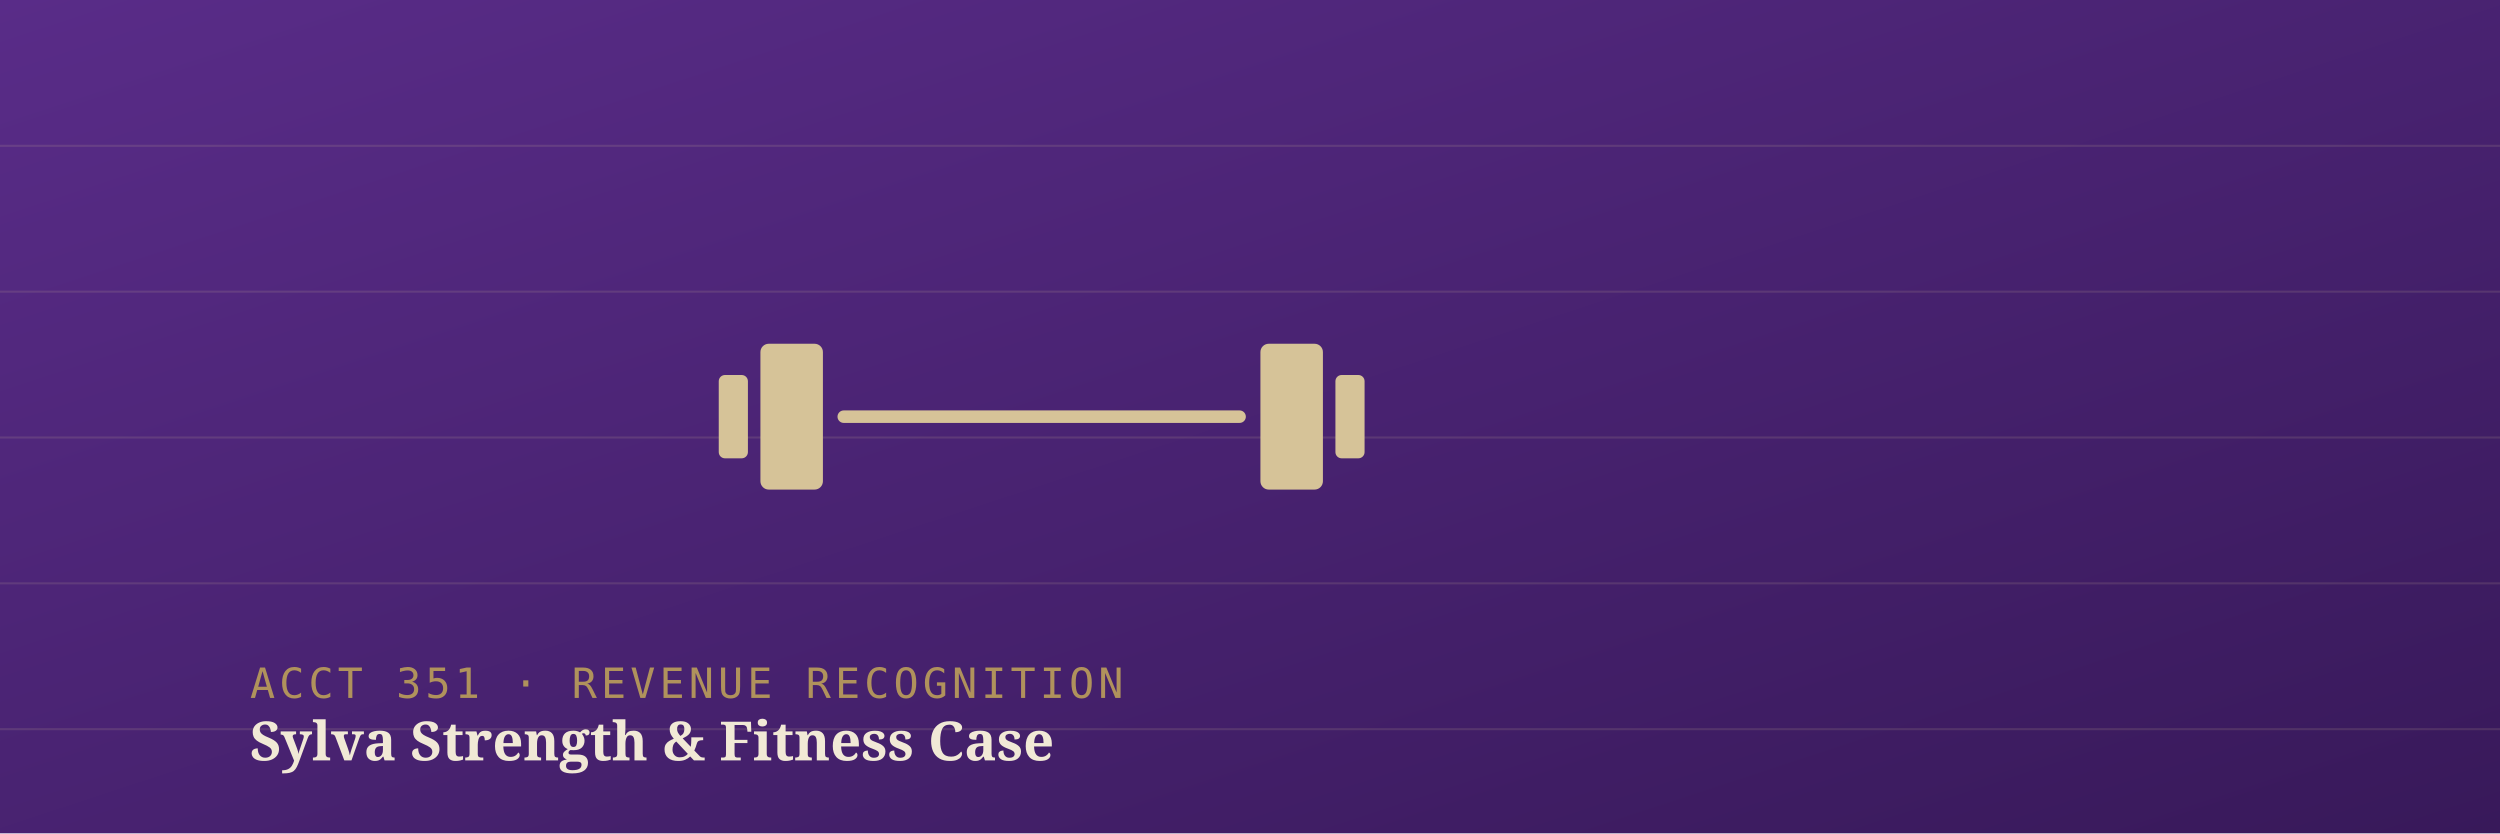
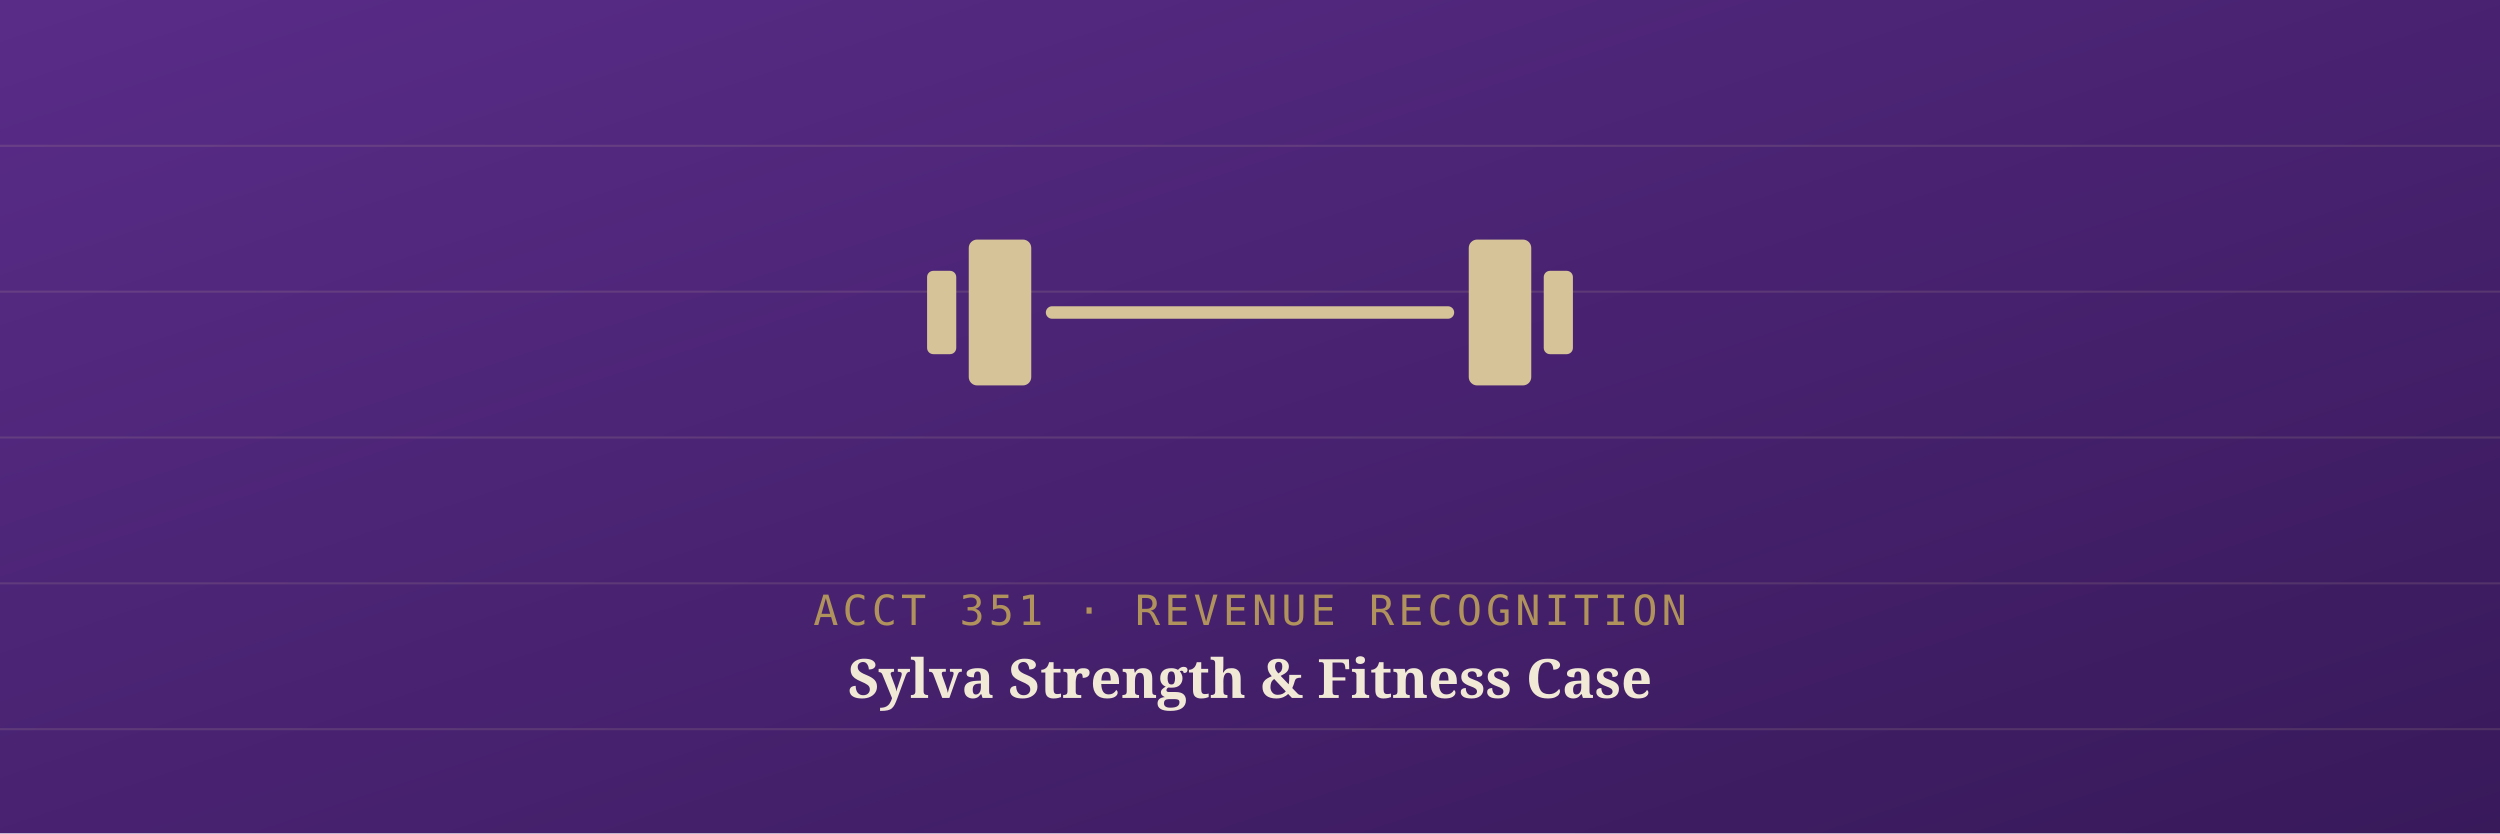
<svg xmlns="http://www.w3.org/2000/svg" viewBox="0 0 1200 400">
  <defs>
    <linearGradient id="bg6" x1="0%" y1="0%" x2="100%" y2="100%">
      <stop offset="0%" stop-color="#592C88" />
      <stop offset="100%" stop-color="#38195A" />
    </linearGradient>
  </defs>
  <rect width="1200" height="400" fill="url(#bg6)" />
  <g stroke="#D6C398" stroke-opacity="0.14" stroke-width="1">
    <line x1="0" y1="70" x2="1200" y2="70" />
    <line x1="0" y1="140" x2="1200" y2="140" />
    <line x1="0" y1="210" x2="1200" y2="210" />
    <line x1="0" y1="280" x2="1200" y2="280" />
    <line x1="0" y1="350" x2="1200" y2="350" />
  </g>
-   <g transform="translate(500,200)" stroke="#D6C398" stroke-width="6" fill="none" stroke-linecap="round" stroke-linejoin="round">
+   <g transform="translate(600,150)" stroke="#D6C398" stroke-width="6" fill="none" stroke-linecap="round" stroke-linejoin="round">
    <line x1="-95" y1="0" x2="95" y2="0" />
    <rect x="-135" y="-35" width="30" height="70" rx="4" fill="#D6C398" stroke="none" />
    <rect x="105" y="-35" width="30" height="70" rx="4" fill="#D6C398" stroke="none" />
    <rect x="-155" y="-20" width="14" height="40" rx="3" fill="#D6C398" stroke="none" />
    <rect x="141" y="-20" width="14" height="40" rx="3" fill="#D6C398" stroke="none" />
  </g>
-   <text x="120" y="335" font-family="'IBM Plex Mono', monospace" font-size="20" letter-spacing="2" fill="#B0925C">ACCT 351 · REVENUE RECOGNITION</text>
-   <text x="120" y="365" font-family="'Source Serif 4', serif" font-size="26" font-weight="600" fill="#F1E9D6">Sylva Strength &amp; Fitness Case</text>
+   <text x="600" y="300" text-anchor="middle" font-family="'IBM Plex Mono', monospace" font-size="20" letter-spacing="2" fill="#B0925C">ACCT 351 · REVENUE RECOGNITION</text>
+   <text x="600" y="335" text-anchor="middle" font-family="'Source Serif 4', serif" font-size="26" font-weight="600" fill="#F1E9D6">Sylva Strength &amp; Fitness Case</text>
</svg>
